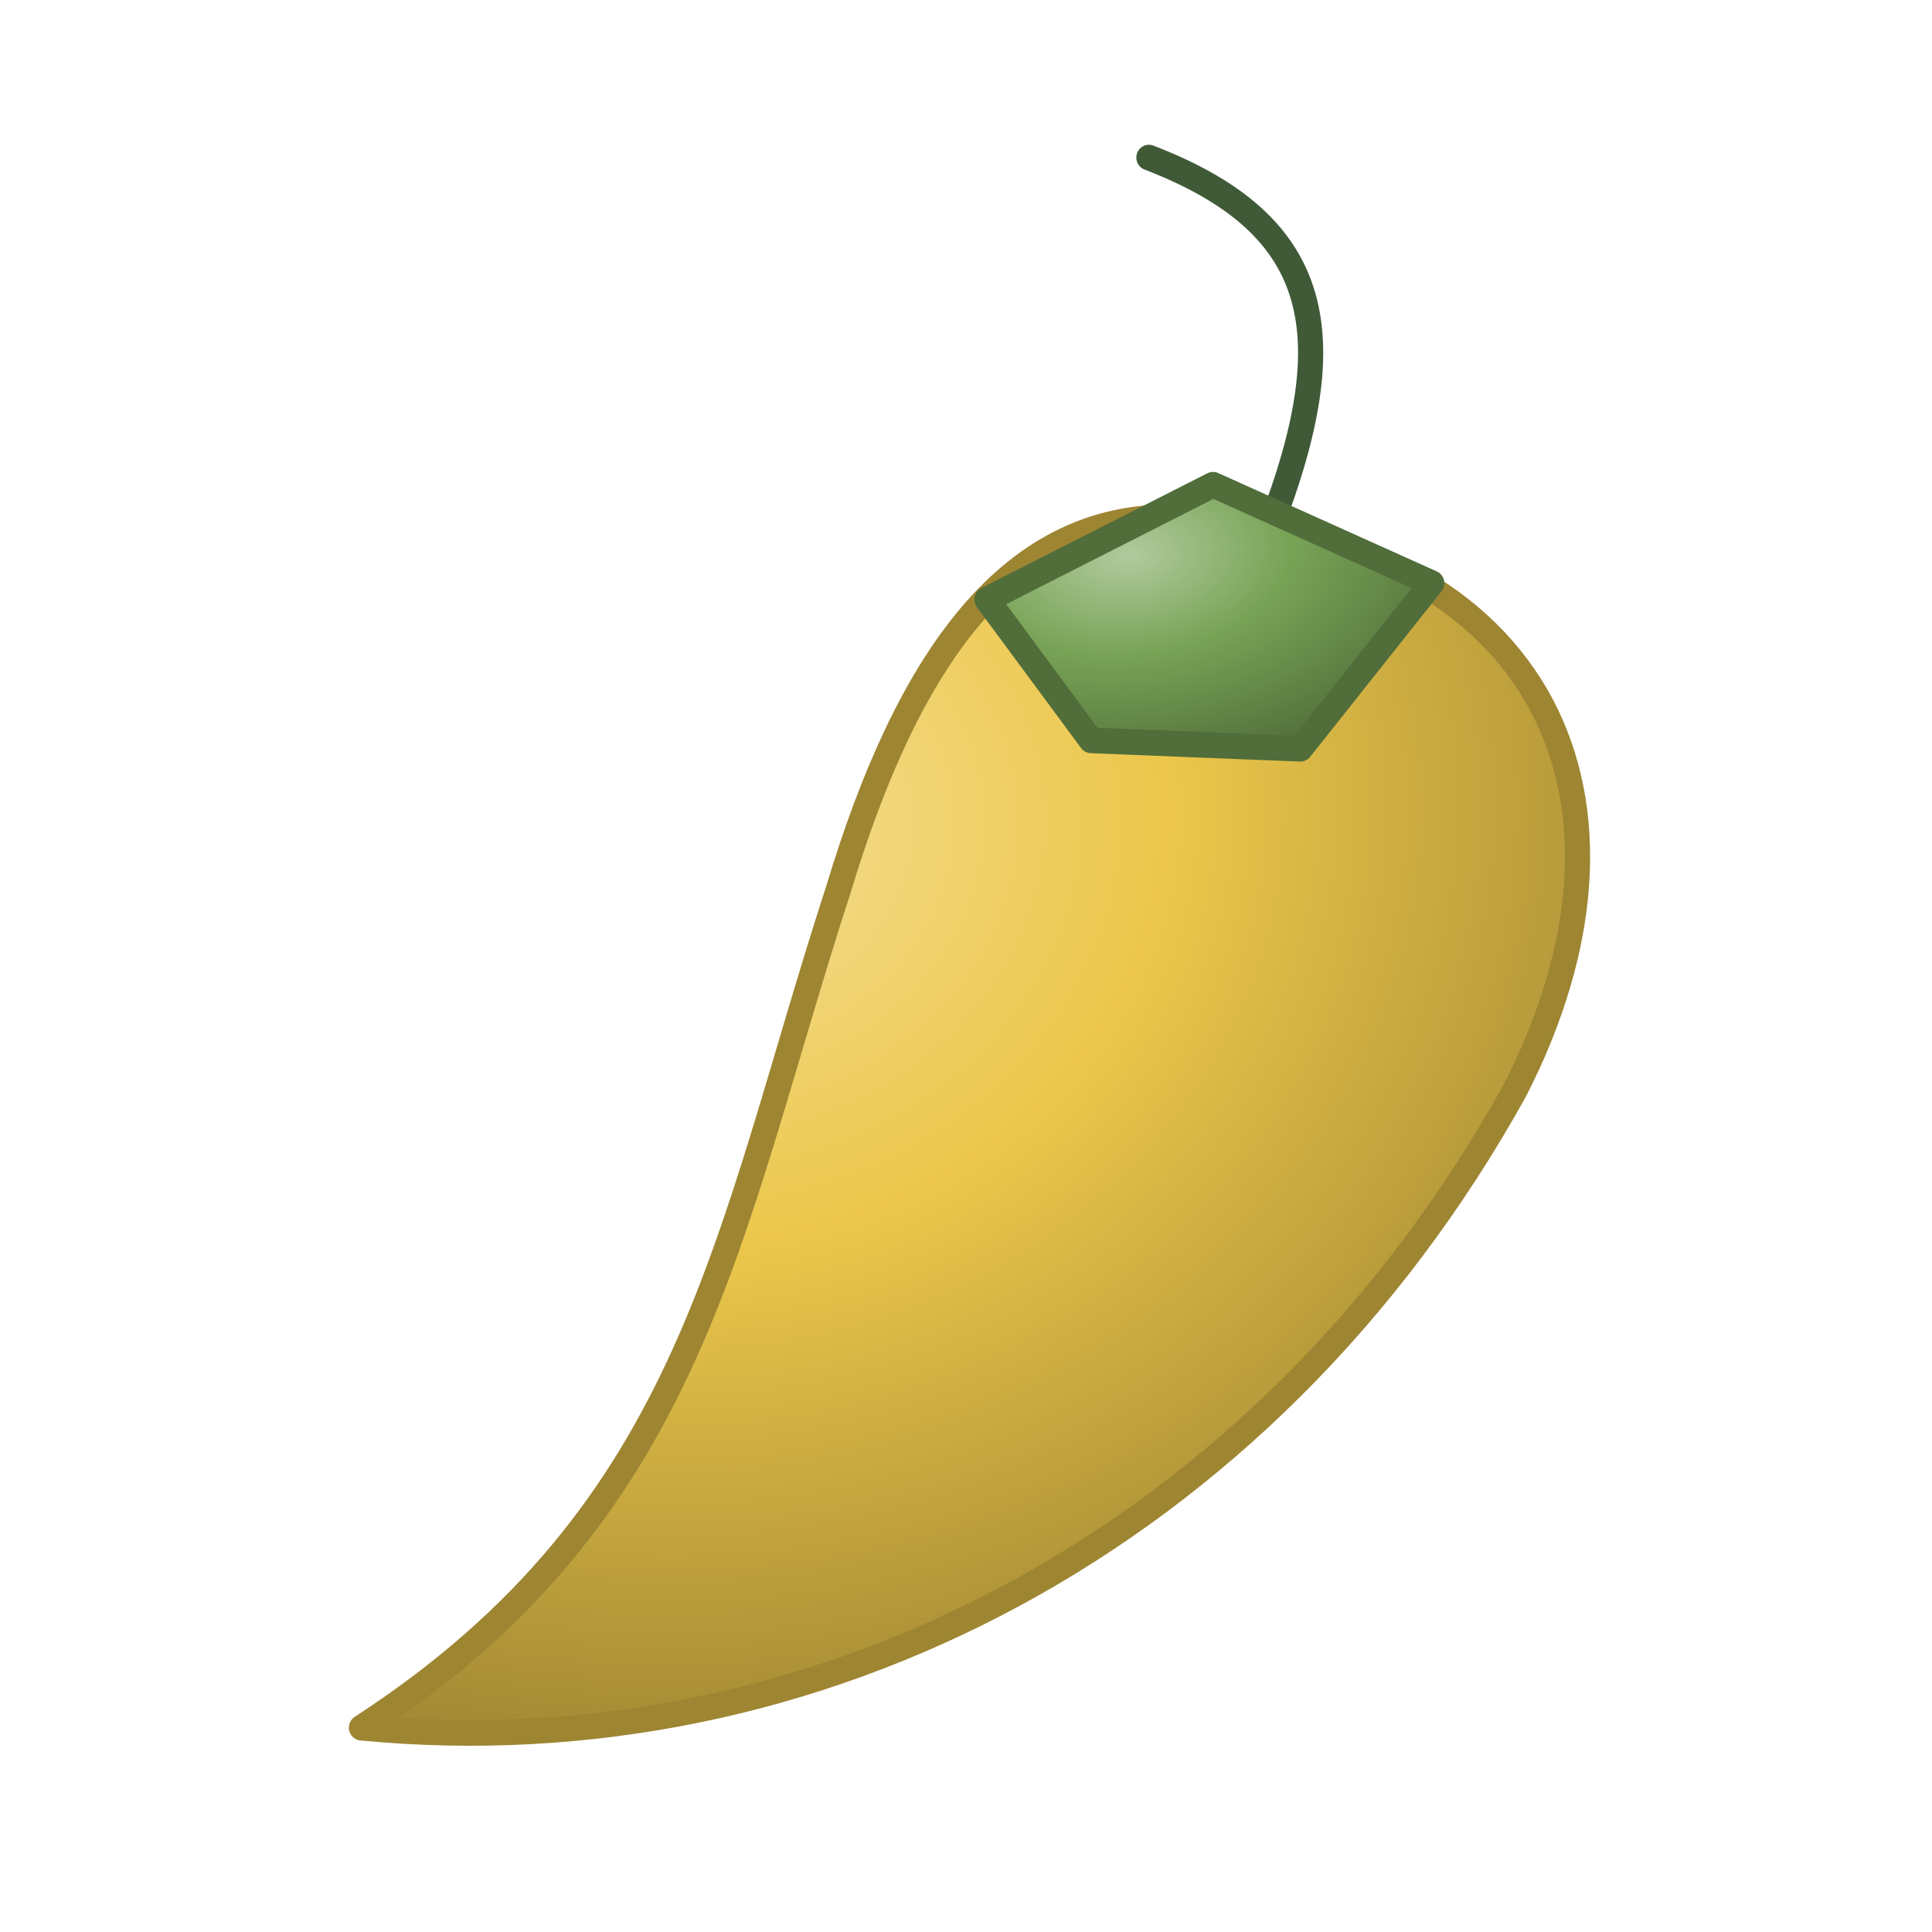
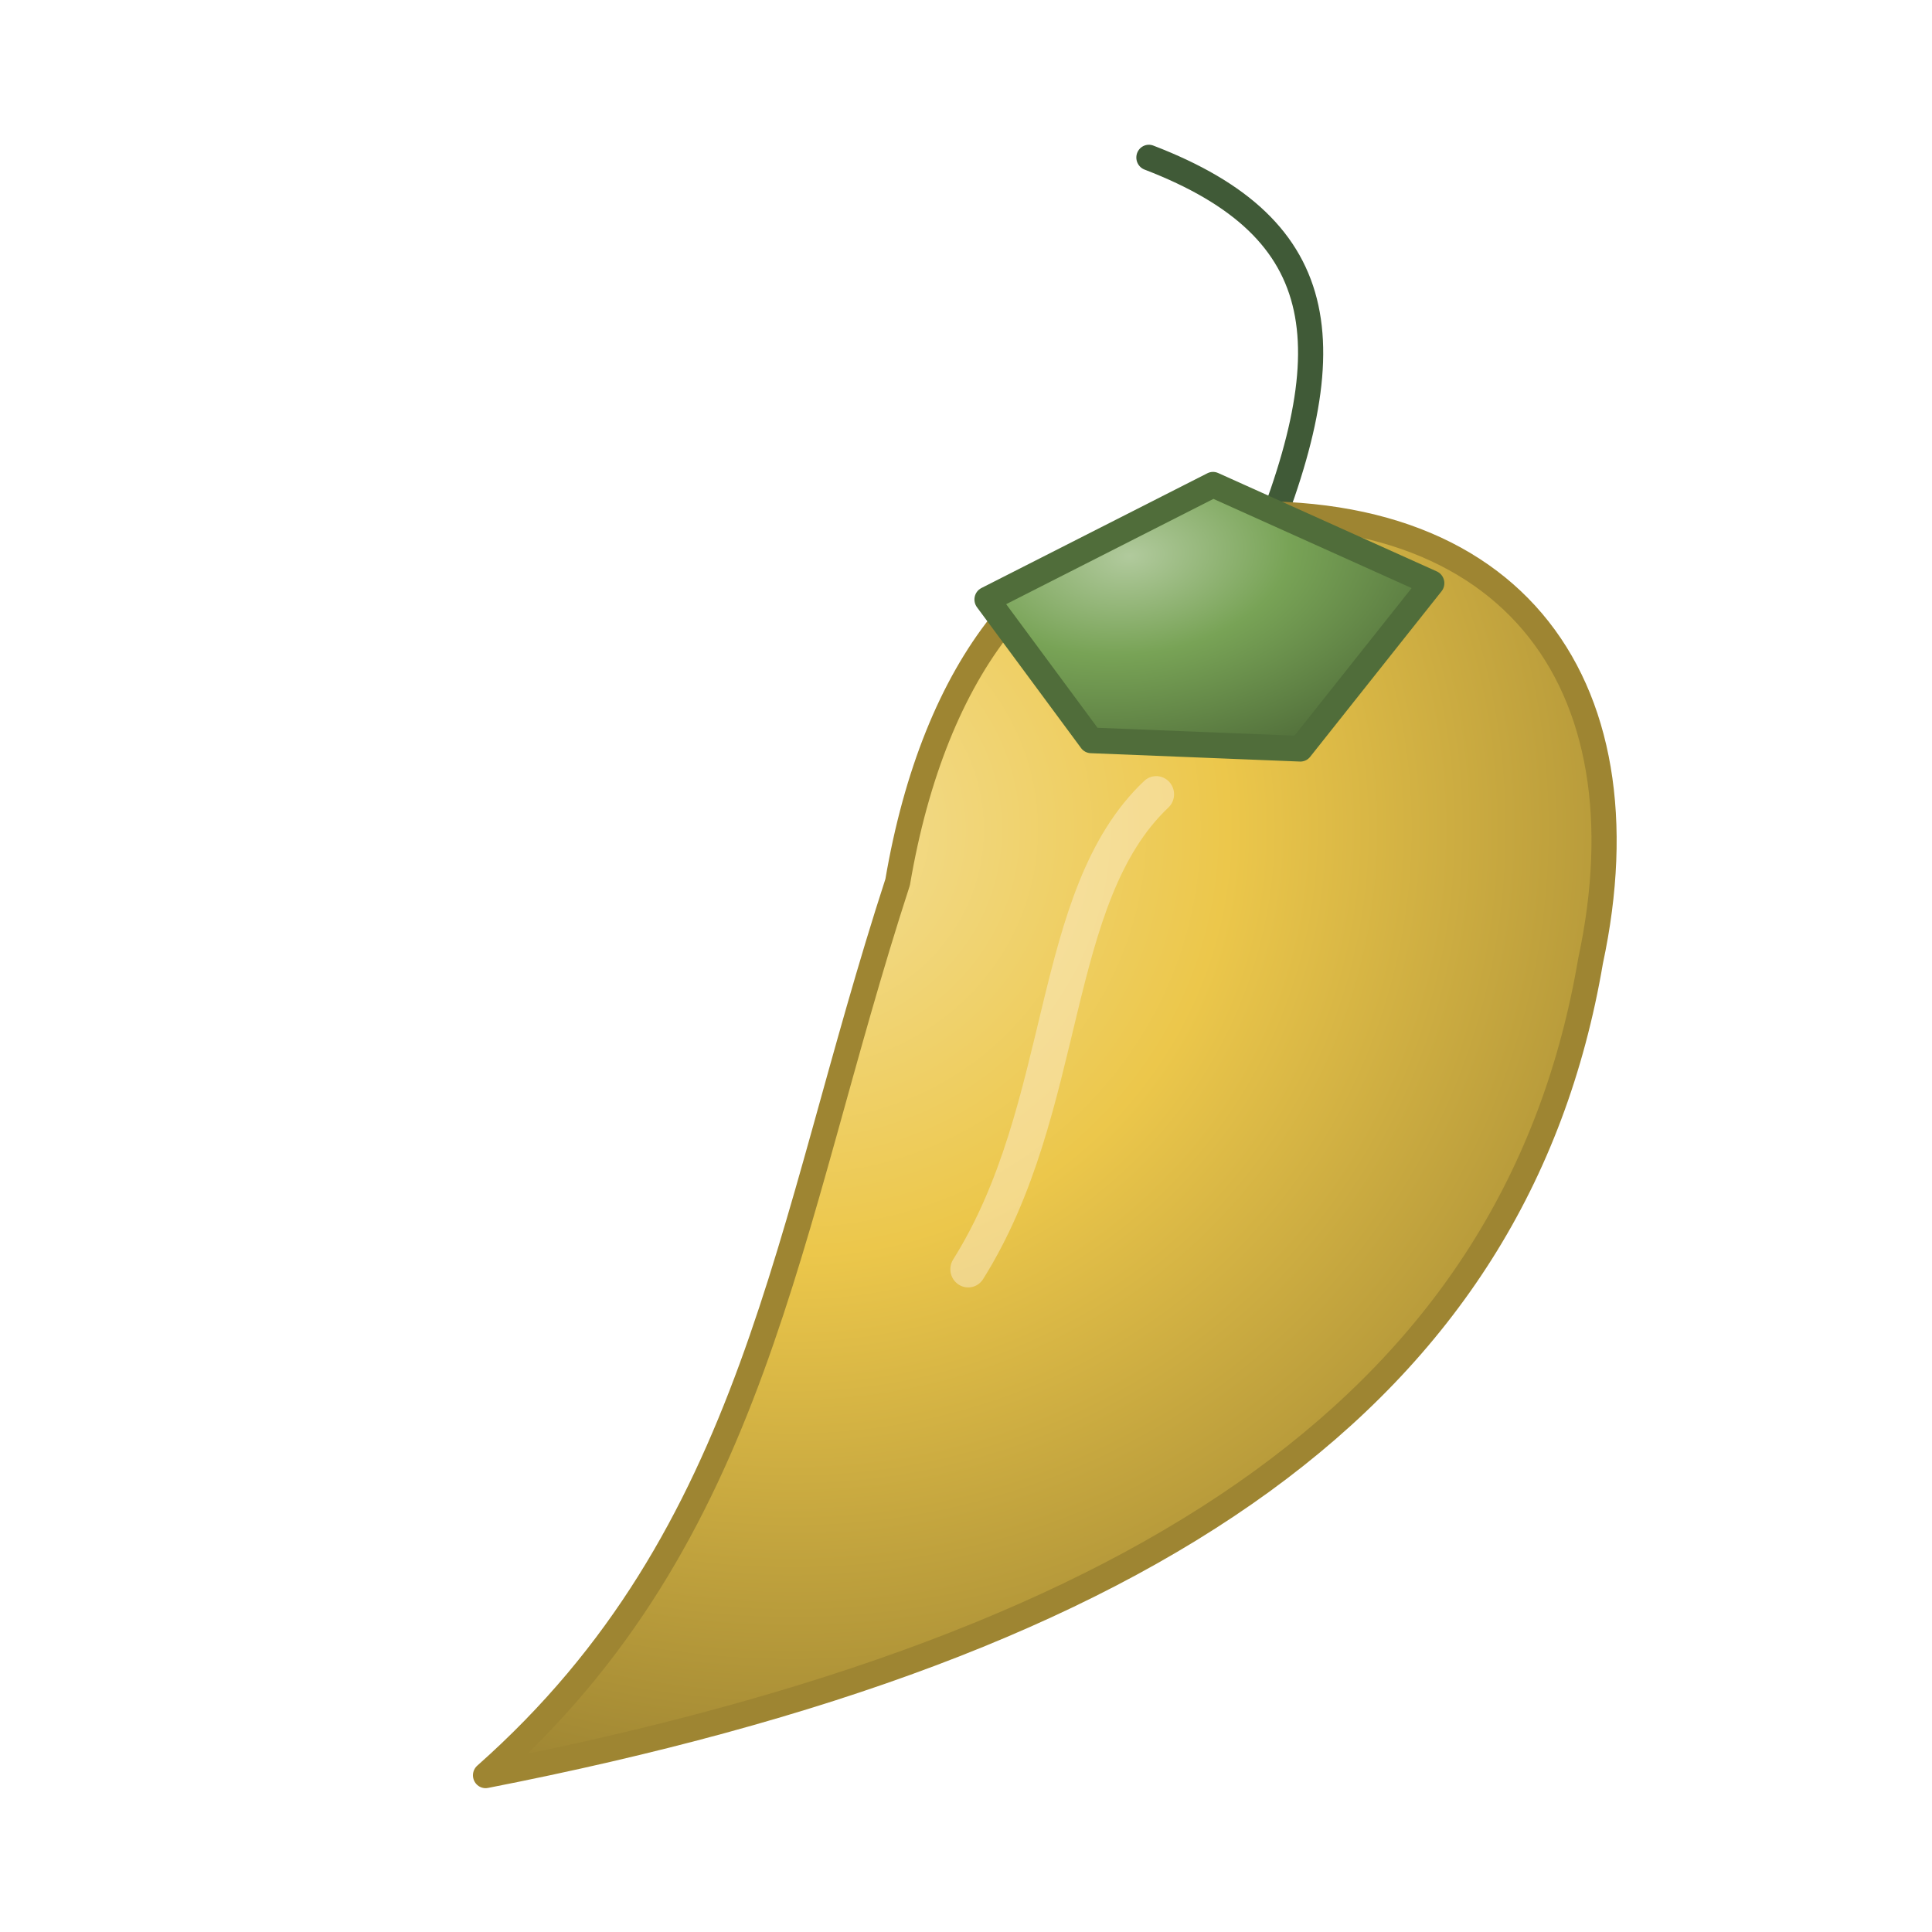
<svg xmlns="http://www.w3.org/2000/svg" viewBox="0 0 64 64" role="img" aria-label="Hungarian Yellow Wax Chilli Seeds">
  <defs>
    <radialGradient id="shade0" cx="33%" cy="23%" r="86%">
      <stop stop-color="#f4df97" />
      <stop offset=".42" stop-color="#ecc74b" />
      <stop offset="1" stop-color="#998131" />
    </radialGradient>
    <radialGradient id="shade1" cx="33%" cy="23%" r="86%">
      <stop stop-color="#b1ca9d" />
      <stop offset=".42" stop-color="#78a356" />
      <stop offset="1" stop-color="#4e6a38" />
    </radialGradient>
  </defs>
  <g transform="translate(32 32) rotate(-6) scale(0.9806 1) translate(-32 -32)" stroke="#405a37" stroke-width=".85" stroke-linecap="round" stroke-linejoin="round">
    <path d="M43 20c4-7 4-11-2-14" fill="none" />
-     <path d="M41 18c12 2 15 11 9 20C40 52 24 58 9 55c12-6 14-15 19-26 3-7 7-12 13-11Z" fill="url(#shade0)" stroke="#9e8532" />
+     <path d="M41 18c11 0 15 7 12 16-4 14-17 21-40 23 10-7 12-17 17-28 2-7 6-11 11-11Z" fill="url(#shade0)" stroke="#9e8532" />
    <path d="m34 20 8-3 7 4-5 5-7-1Z" fill="url(#shade1)" stroke="#506d3a" />
+     <path d="M39 27c-4 3-4 10-8 15" fill="none" stroke="#fff1dd" stroke-width="1.2" opacity=".44" stroke-linecap="round" />
  </g>
</svg>
